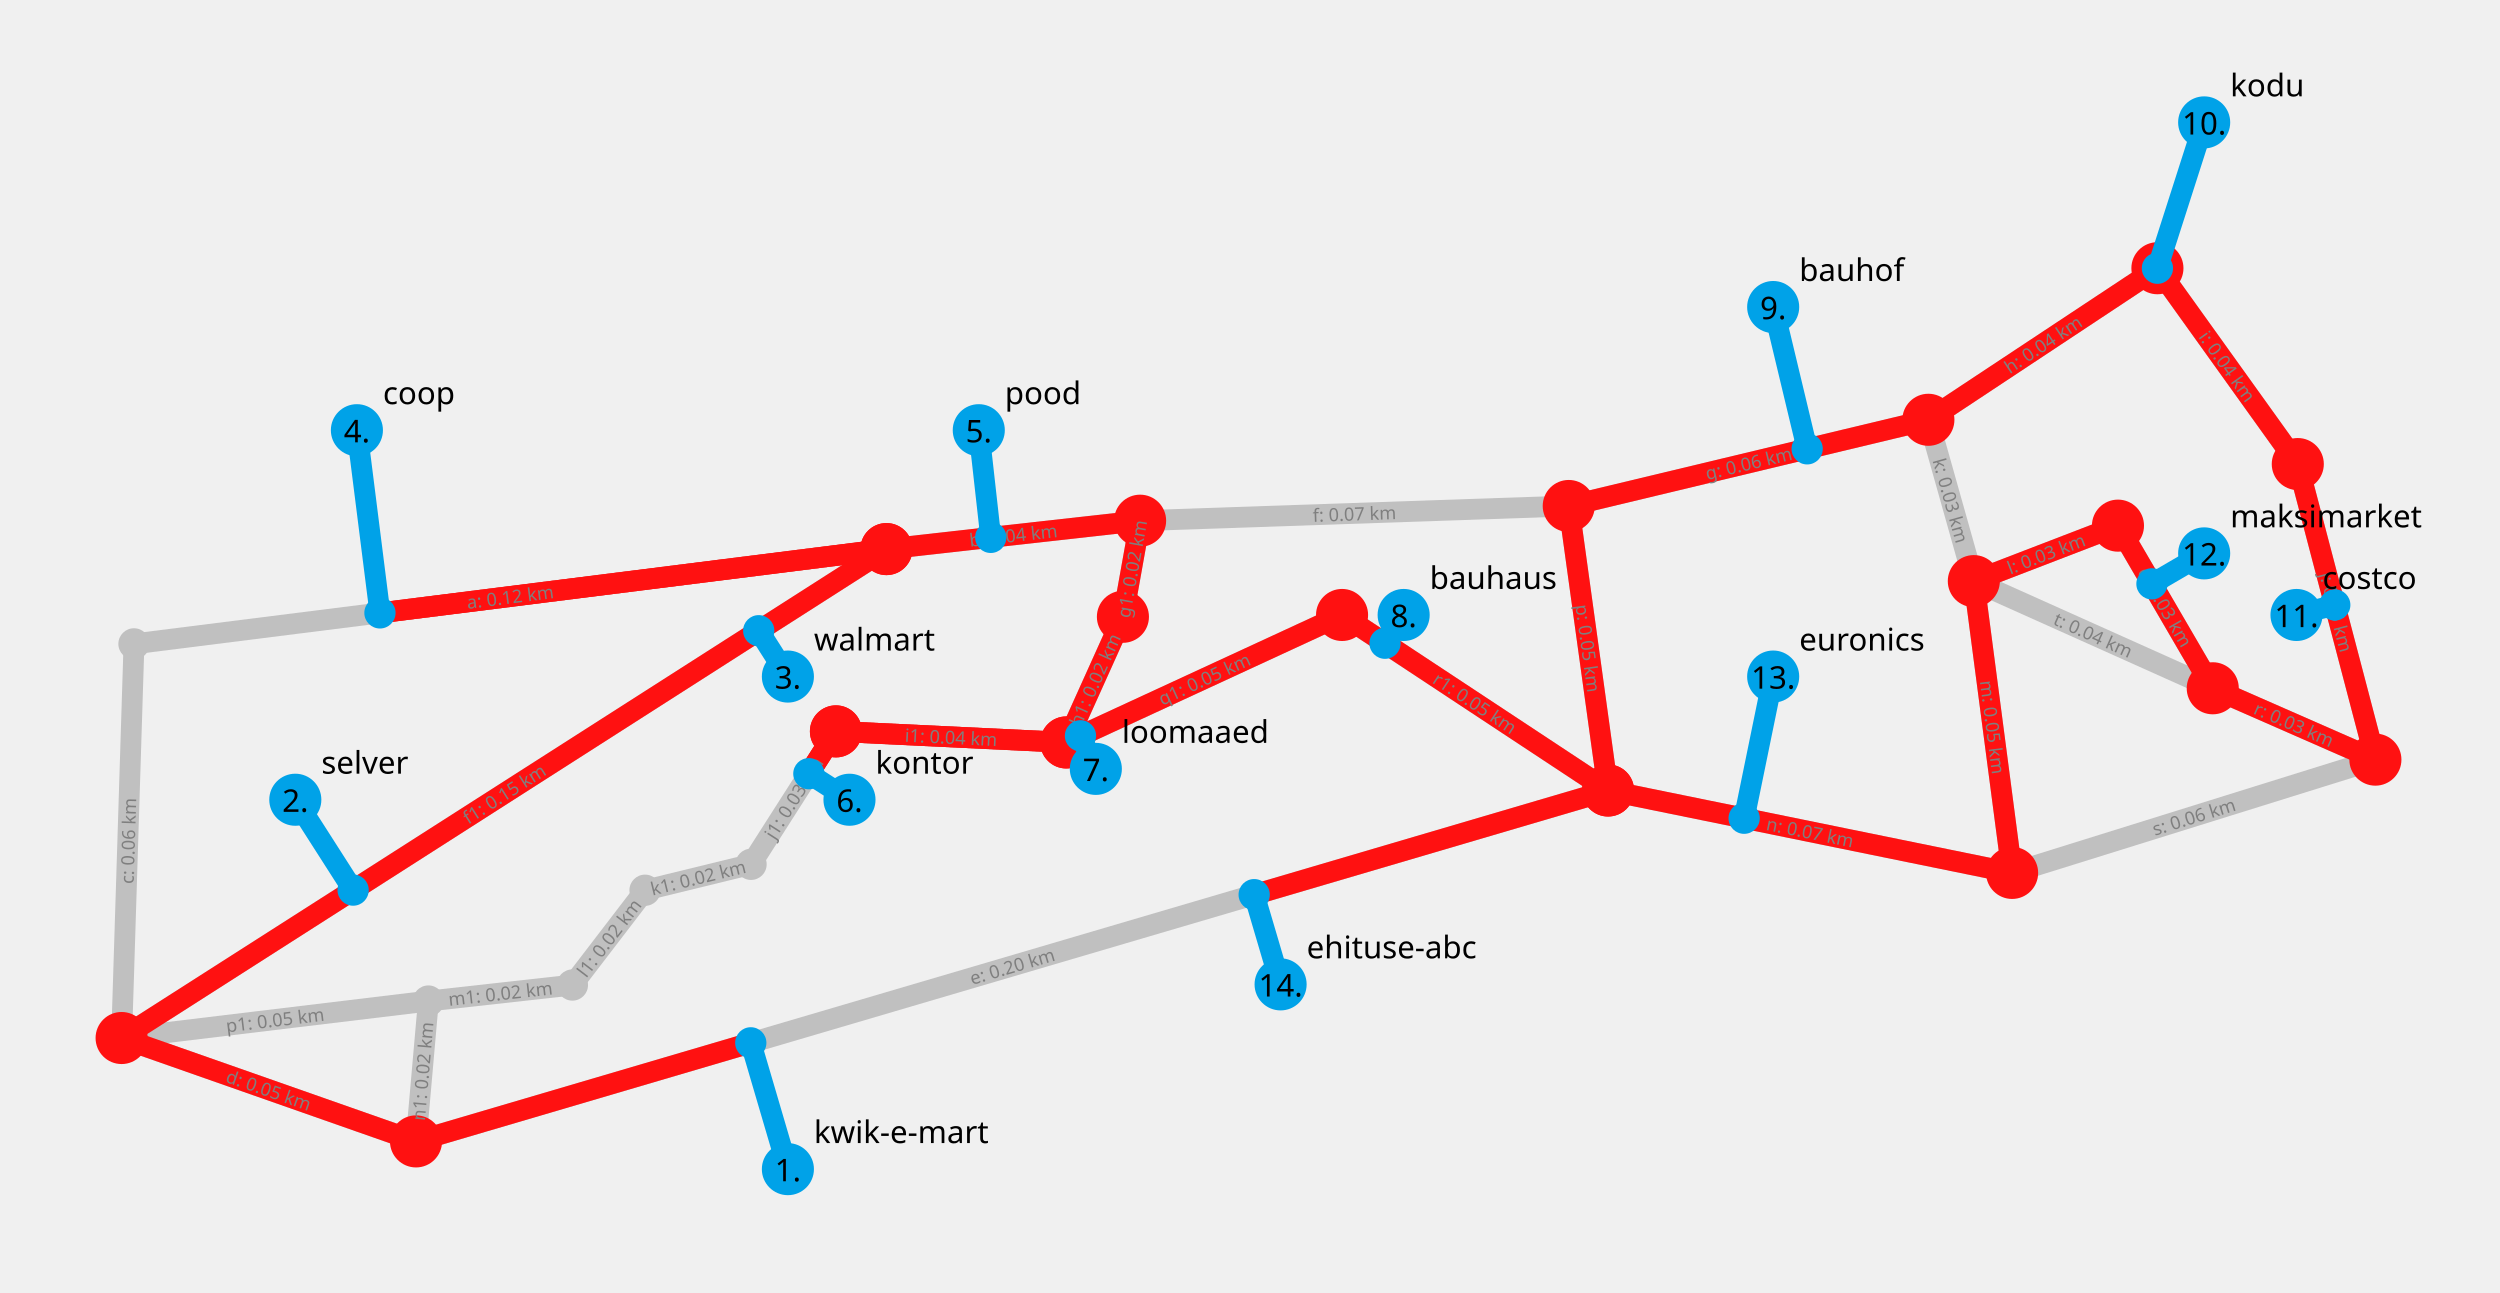
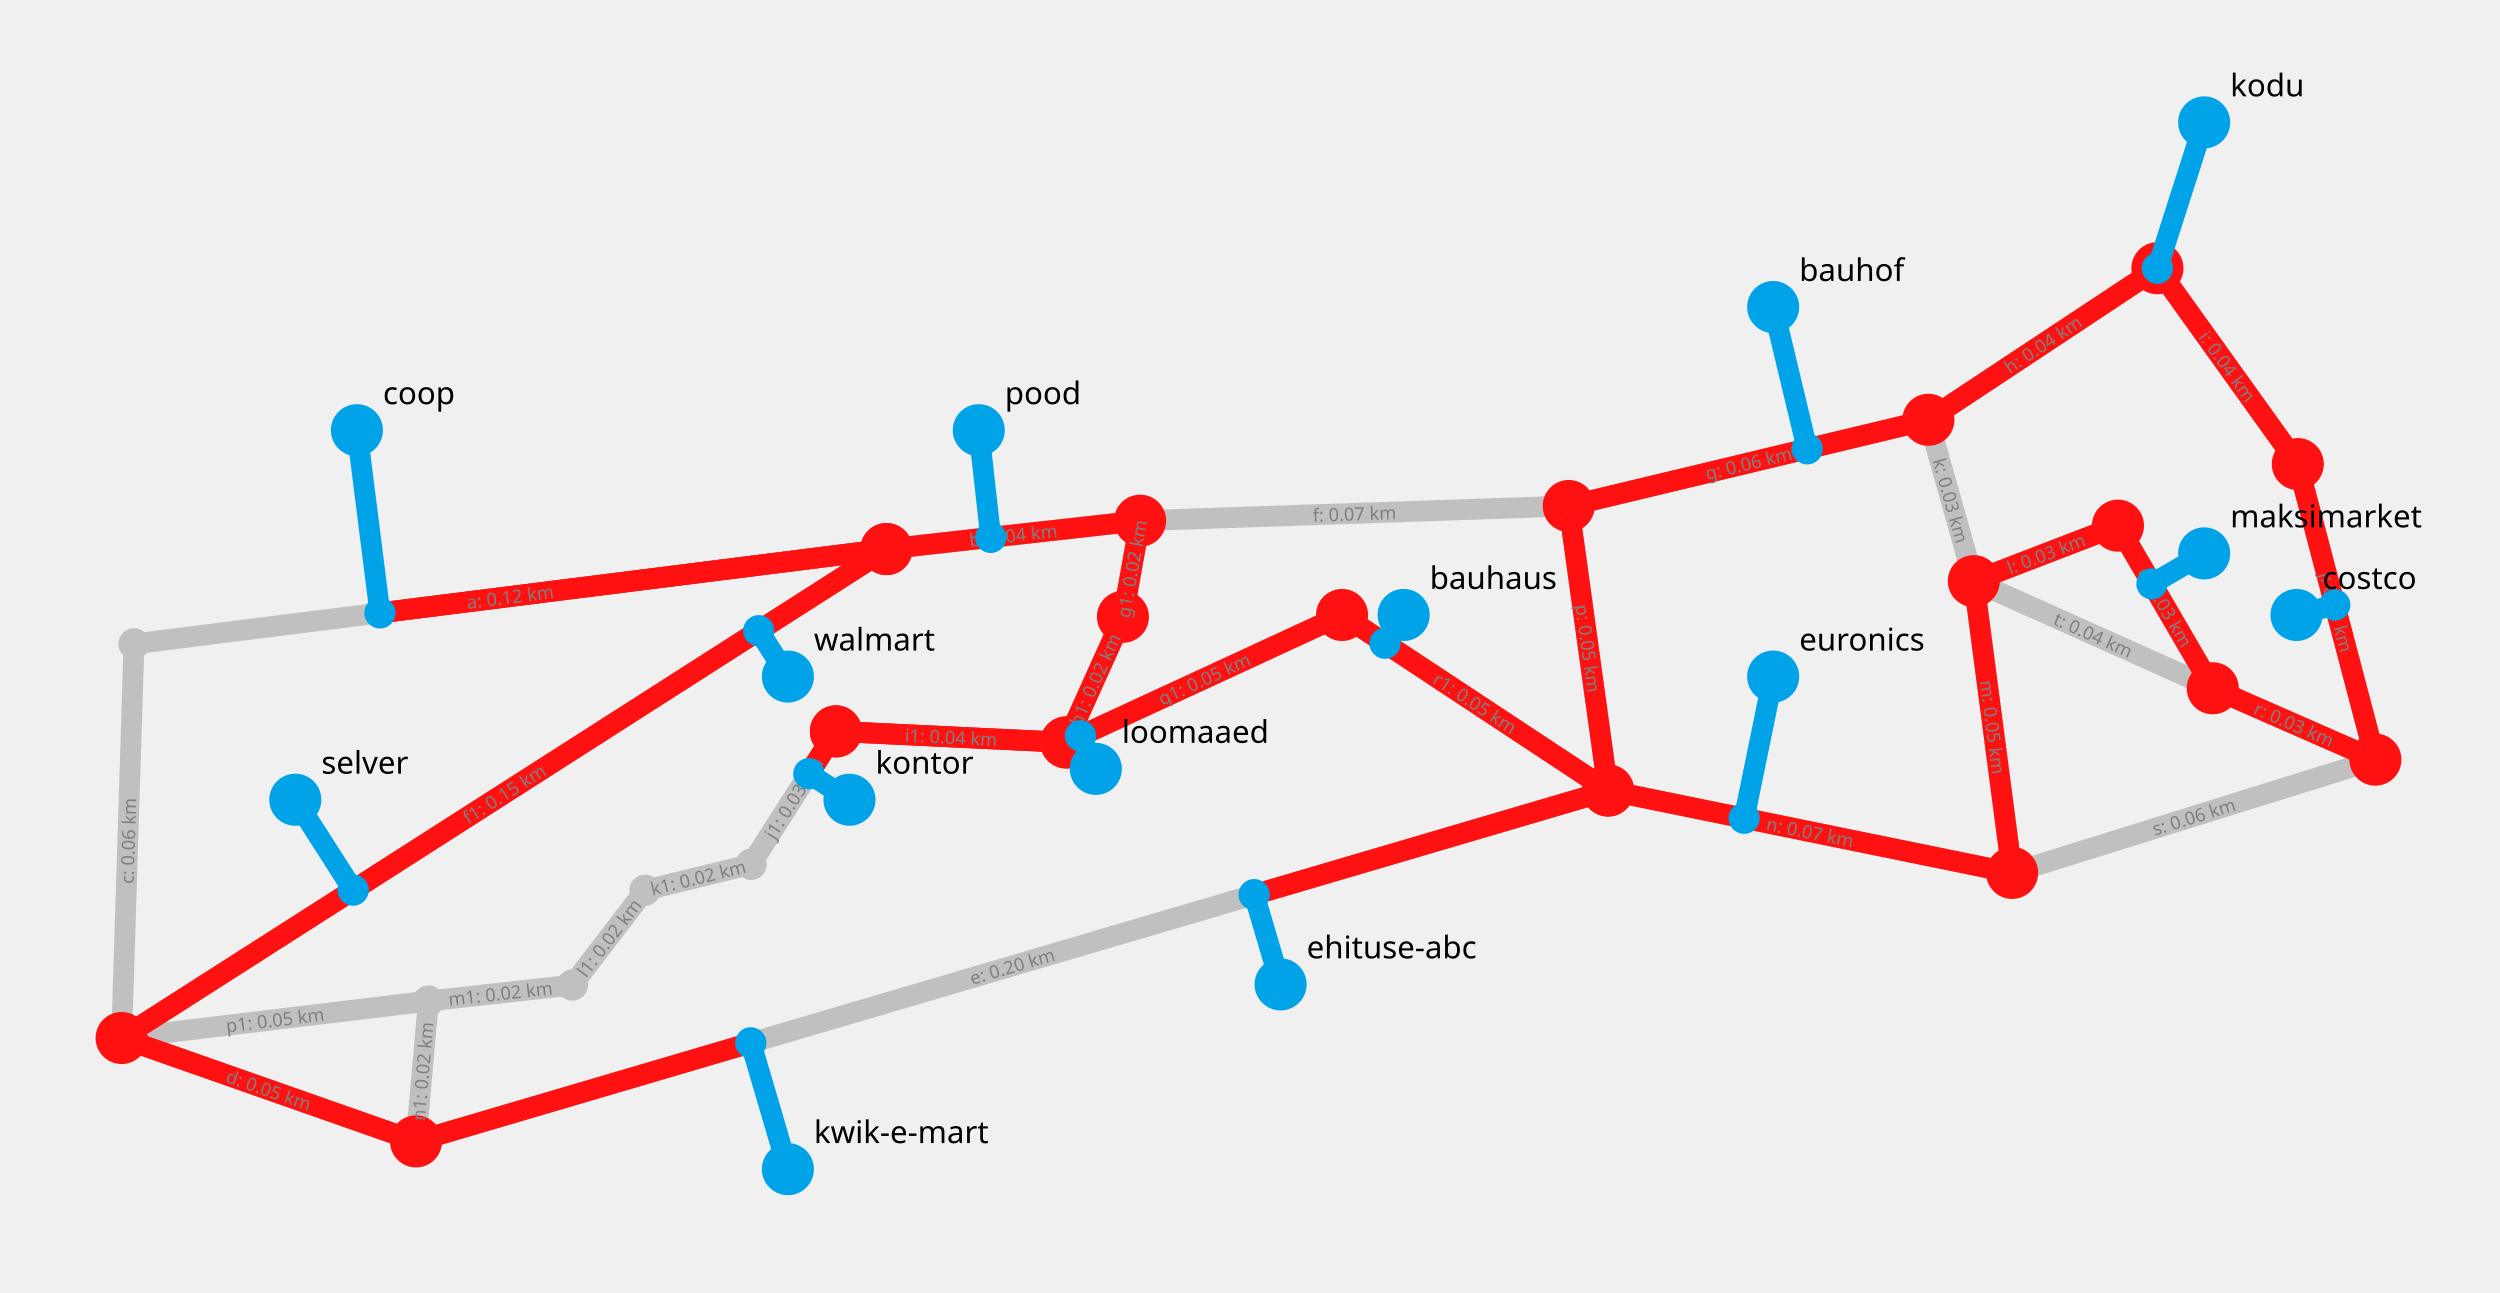
<svg xmlns="http://www.w3.org/2000/svg" version="1.1" width="1920" height="993" viewBox="-747 -425 1920 993" font-family="Hermit">
  <rect x="-747" y="-425" width="100%" height="100%" fill="rgb(240, 240, 240)" />
  <line x1="128.6" y1="-25.1" x2="457.8" y2="-36.4" style="stroke:rgb(192, 192, 192);stroke-width:16" />
  <circle cx="128.6" cy="-25.1" r="12" fill="rgb(192, 192, 192)" />
  <circle cx="457.8" cy="-36.4" r="12" fill="rgb(192, 192, 192)" />
  <line x1="457.8" y1="-36.4" x2="734.0" y2="-102.6" style="stroke:rgb(192, 192, 192);stroke-width:16" />
  <circle cx="734.0" cy="-102.6" r="12" fill="rgb(192, 192, 192)" />
  <line x1="734.0" y1="-102.6" x2="909.9" y2="-219.0" style="stroke:rgb(192, 192, 192);stroke-width:16" />
  <circle cx="909.9" cy="-219.0" r="12" fill="rgb(192, 192, 192)" />
  <line x1="909.9" y1="-219.0" x2="1017.7" y2="-68.6" style="stroke:rgb(192, 192, 192);stroke-width:16" />
  <circle cx="1017.7" cy="-68.6" r="12" fill="rgb(192, 192, 192)" />
  <line x1="1017.7" y1="-68.6" x2="1077.3" y2="158.4" style="stroke:rgb(192, 192, 192);stroke-width:16" />
  <circle cx="1077.3" cy="158.4" r="12" fill="rgb(192, 192, 192)" />
  <line x1="734.0" y1="-102.6" x2="768.9" y2="21.3" style="stroke:rgb(192, 192, 192);stroke-width:16" />
  <circle cx="768.9" cy="21.3" r="12" fill="rgb(192, 192, 192)" />
  <line x1="768.9" y1="21.3" x2="879.6" y2="-21.3" style="stroke:rgb(192, 192, 192);stroke-width:16" />
  <circle cx="879.6" cy="-21.3" r="12" fill="rgb(192, 192, 192)" />
  <line x1="768.9" y1="21.3" x2="798.3" y2="245.4" style="stroke:rgb(192, 192, 192);stroke-width:16" />
  <circle cx="798.3" cy="245.4" r="12" fill="rgb(192, 192, 192)" />
  <line x1="798.3" y1="245.4" x2="488.0" y2="182.1" style="stroke:rgb(192, 192, 192);stroke-width:16" />
  <circle cx="488.0" cy="182.1" r="12" fill="rgb(192, 192, 192)" />
  <line x1="488.0" y1="182.1" x2="457.8" y2="-36.4" style="stroke:rgb(192, 192, 192);stroke-width:16" />
  <circle cx="457.8" cy="-36.4" r="12" fill="rgb(192, 192, 192)" />
  <line x1="879.6" y1="-21.3" x2="952.4" y2="103.6" style="stroke:rgb(192, 192, 192);stroke-width:16" />
  <circle cx="952.4" cy="103.6" r="12" fill="rgb(192, 192, 192)" />
  <line x1="952.4" y1="103.6" x2="1077.3" y2="158.4" style="stroke:rgb(192, 192, 192);stroke-width:16" />
  <circle cx="1077.3" cy="158.4" r="12" fill="rgb(192, 192, 192)" />
  <line x1="1077.3" y1="158.4" x2="798.3" y2="245.4" style="stroke:rgb(192, 192, 192);stroke-width:16" />
  <circle cx="798.3" cy="245.4" r="12" fill="rgb(192, 192, 192)" />
  <line x1="952.4" y1="103.6" x2="768.9" y2="21.3" style="stroke:rgb(192, 192, 192);stroke-width:16" />
  <circle cx="768.9" cy="21.3" r="12" fill="rgb(192, 192, 192)" />
  <line x1="-644.1" y1="69.5" x2="-66.2" y2="-3.3" style="stroke:rgb(192, 192, 192);stroke-width:16" />
  <circle cx="-66.2" cy="-3.3" r="12" fill="rgb(192, 192, 192)" />
  <line x1="-66.2" y1="-3.3" x2="128.6" y2="-25.1" style="stroke:rgb(192, 192, 192);stroke-width:16" />
  <circle cx="128.6" cy="-25.1" r="12" fill="rgb(192, 192, 192)" />
  <line x1="-653.6" y1="372.2" x2="-644.1" y2="69.5" style="stroke:rgb(192, 192, 192);stroke-width:16" />
  <circle cx="-644.1" cy="69.5" r="12" fill="rgb(192, 192, 192)" />
  <line x1="-653.6" y1="372.2" x2="-427.5" y2="451.6" style="stroke:rgb(192, 192, 192);stroke-width:16" />
  <circle cx="-427.5" cy="451.6" r="12" fill="rgb(192, 192, 192)" />
  <line x1="-427.5" y1="451.6" x2="488.0" y2="182.1" style="stroke:rgb(192, 192, 192);stroke-width:16" />
  <circle cx="488.0" cy="182.1" r="12" fill="rgb(192, 192, 192)" />
  <line x1="-66.2" y1="-3.3" x2="-653.6" y2="372.2" style="stroke:rgb(192, 192, 192);stroke-width:16" />
  <circle cx="-653.6" cy="372.2" r="12" fill="rgb(192, 192, 192)" />
  <line x1="128.6" y1="-25.1" x2="115.4" y2="48.7" style="stroke:rgb(192, 192, 192);stroke-width:16" />
  <circle cx="115.4" cy="48.7" r="12" fill="rgb(192, 192, 192)" />
  <line x1="71.9" y1="145.2" x2="115.4" y2="48.7" style="stroke:rgb(192, 192, 192);stroke-width:16" />
  <circle cx="115.4" cy="48.7" r="12" fill="rgb(192, 192, 192)" />
  <line x1="-105.0" y1="136.7" x2="71.9" y2="145.2" style="stroke:rgb(192, 192, 192);stroke-width:16" />
  <circle cx="71.9" cy="145.2" r="12" fill="rgb(192, 192, 192)" />
  <line x1="-105.0" y1="136.7" x2="-170.2" y2="238.8" style="stroke:rgb(192, 192, 192);stroke-width:16" />
  <circle cx="-170.2" cy="238.8" r="12" fill="rgb(192, 192, 192)" />
  <line x1="-170.2" y1="238.8" x2="-251.6" y2="258.7" style="stroke:rgb(192, 192, 192);stroke-width:16" />
  <circle cx="-251.6" cy="258.7" r="12" fill="rgb(192, 192, 192)" />
  <line x1="-251.6" y1="258.7" x2="-307.4" y2="331.5" style="stroke:rgb(192, 192, 192);stroke-width:16" />
  <circle cx="-307.4" cy="331.5" r="12" fill="rgb(192, 192, 192)" />
  <line x1="-307.4" y1="331.5" x2="-418.0" y2="343.8" style="stroke:rgb(192, 192, 192);stroke-width:16" />
  <circle cx="-418.0" cy="343.8" r="12" fill="rgb(192, 192, 192)" />
  <line x1="-418.0" y1="343.8" x2="-427.5" y2="451.6" style="stroke:rgb(192, 192, 192);stroke-width:16" />
  <circle cx="-427.5" cy="451.6" r="12" fill="rgb(192, 192, 192)" />
  <line x1="-418.0" y1="343.8" x2="-653.6" y2="372.2" style="stroke:rgb(192, 192, 192);stroke-width:16" />
  <circle cx="-653.6" cy="372.2" r="12" fill="rgb(192, 192, 192)" />
  <line x1="71.9" y1="145.2" x2="283.7" y2="47.3" style="stroke:rgb(192, 192, 192);stroke-width:16" />
  <circle cx="283.7" cy="47.3" r="12" fill="rgb(192, 192, 192)" />
  <line x1="283.7" y1="47.3" x2="488.0" y2="182.1" style="stroke:rgb(192, 192, 192);stroke-width:16" />
  <circle cx="488.0" cy="182.1" r="12" fill="rgb(192, 192, 192)" />
  <line x1="-170.4" y1="375.9" x2="-427.5" y2="451.6" style="stroke:rgb(255, 17, 17);stroke-width:16" />
  <circle cx="-427.5" cy="451.6" r="20" fill="rgb(255, 17, 17)" />
  <line x1="-427.5" y1="451.6" x2="-653.6" y2="372.2" style="stroke:rgb(255, 17, 17);stroke-width:16" />
  <circle cx="-653.6" cy="372.2" r="20" fill="rgb(255, 17, 17)" />
  <line x1="-653.6" y1="372.2" x2="-475.8" y2="258.6" style="stroke:rgb(255, 17, 17);stroke-width:16" />
  <line x1="-475.8" y1="258.6" x2="-164.3" y2="59.4" style="stroke:rgb(255, 17, 17);stroke-width:16" />
  <line x1="-164.3" y1="59.4" x2="-66.2" y2="-3.3" style="stroke:rgb(255, 17, 17);stroke-width:16" />
  <circle cx="-66.2" cy="-3.3" r="20" fill="rgb(255, 17, 17)" />
  <line x1="-66.2" y1="-3.3" x2="-455.2" y2="45.7" style="stroke:rgb(255, 17, 17);stroke-width:16" />
  <line x1="-455.2" y1="45.7" x2="-66.2" y2="-3.3" style="stroke:rgb(255, 17, 17);stroke-width:16" />
  <circle cx="-66.2" cy="-3.3" r="20" fill="rgb(255, 17, 17)" />
  <line x1="-66.2" y1="-3.3" x2="13.9" y2="-12.3" style="stroke:rgb(255, 17, 17);stroke-width:16" />
  <line x1="13.9" y1="-12.3" x2="128.6" y2="-25.1" style="stroke:rgb(255, 17, 17);stroke-width:16" />
  <circle cx="128.6" cy="-25.1" r="20" fill="rgb(255, 17, 17)" />
  <line x1="128.6" y1="-25.1" x2="115.4" y2="48.7" style="stroke:rgb(255, 17, 17);stroke-width:16" />
  <circle cx="115.4" cy="48.7" r="20" fill="rgb(255, 17, 17)" />
  <line x1="115.4" y1="48.7" x2="71.9" y2="145.2" style="stroke:rgb(255, 17, 17);stroke-width:16" />
  <circle cx="71.9" cy="145.2" r="20" fill="rgb(255, 17, 17)" />
  <line x1="71.9" y1="145.2" x2="-105.0" y2="136.7" style="stroke:rgb(255, 17, 17);stroke-width:16" />
  <circle cx="-105.0" cy="136.7" r="20" fill="rgb(255, 17, 17)" />
  <line x1="-105.0" y1="136.7" x2="-125.8" y2="169.2" style="stroke:rgb(255, 17, 17);stroke-width:16" />
  <line x1="-125.8" y1="169.2" x2="-105.0" y2="136.7" style="stroke:rgb(255, 17, 17);stroke-width:16" />
  <circle cx="-105.0" cy="136.7" r="20" fill="rgb(255, 17, 17)" />
  <line x1="-105.0" y1="136.7" x2="71.9" y2="145.2" style="stroke:rgb(255, 17, 17);stroke-width:16" />
  <circle cx="71.9" cy="145.2" r="20" fill="rgb(255, 17, 17)" />
  <line x1="71.9" y1="145.2" x2="82.8" y2="140.1" style="stroke:rgb(255, 17, 17);stroke-width:16" />
  <line x1="82.8" y1="140.1" x2="283.7" y2="47.3" style="stroke:rgb(255, 17, 17);stroke-width:16" />
  <circle cx="283.7" cy="47.3" r="20" fill="rgb(255, 17, 17)" />
  <line x1="283.7" y1="47.3" x2="316.7" y2="69.0" style="stroke:rgb(255, 17, 17);stroke-width:16" />
  <line x1="316.7" y1="69.0" x2="488.0" y2="182.1" style="stroke:rgb(255, 17, 17);stroke-width:16" />
  <circle cx="488.0" cy="182.1" r="20" fill="rgb(255, 17, 17)" />
  <line x1="488.0" y1="182.1" x2="457.8" y2="-36.4" style="stroke:rgb(255, 17, 17);stroke-width:16" />
  <circle cx="457.8" cy="-36.4" r="20" fill="rgb(255, 17, 17)" />
  <line x1="457.8" y1="-36.4" x2="640.9" y2="-80.3" style="stroke:rgb(255, 17, 17);stroke-width:16" />
  <line x1="640.9" y1="-80.3" x2="734.0" y2="-102.6" style="stroke:rgb(255, 17, 17);stroke-width:16" />
  <circle cx="734.0" cy="-102.6" r="20" fill="rgb(255, 17, 17)" />
  <line x1="734.0" y1="-102.6" x2="909.9" y2="-219.0" style="stroke:rgb(255, 17, 17);stroke-width:16" />
  <line x1="909.9" y1="-219.0" x2="909.9" y2="-219.0" style="stroke:rgb(255, 17, 17);stroke-width:16" />
  <circle cx="909.9" cy="-219.0" r="20" fill="rgb(255, 17, 17)" />
  <line x1="909.9" y1="-219.0" x2="1017.7" y2="-68.6" style="stroke:rgb(255, 17, 17);stroke-width:16" />
  <circle cx="1017.7" cy="-68.6" r="20" fill="rgb(255, 17, 17)" />
  <line x1="1017.7" y1="-68.6" x2="1046.1" y2="39.6" style="stroke:rgb(255, 17, 17);stroke-width:16" />
  <line x1="1046.1" y1="39.6" x2="1077.3" y2="158.4" style="stroke:rgb(255, 17, 17);stroke-width:16" />
  <circle cx="1077.3" cy="158.4" r="20" fill="rgb(255, 17, 17)" />
  <line x1="1077.3" y1="158.4" x2="952.4" y2="103.6" style="stroke:rgb(255, 17, 17);stroke-width:16" />
  <circle cx="952.4" cy="103.6" r="20" fill="rgb(255, 17, 17)" />
  <line x1="952.4" y1="103.6" x2="905.7" y2="23.4" style="stroke:rgb(255, 17, 17);stroke-width:16" />
  <line x1="905.7" y1="23.4" x2="879.6" y2="-21.3" style="stroke:rgb(255, 17, 17);stroke-width:16" />
  <circle cx="879.6" cy="-21.3" r="20" fill="rgb(255, 17, 17)" />
  <line x1="879.6" y1="-21.3" x2="768.9" y2="21.3" style="stroke:rgb(255, 17, 17);stroke-width:16" />
  <circle cx="768.9" cy="21.3" r="20" fill="rgb(255, 17, 17)" />
  <line x1="768.9" y1="21.3" x2="798.3" y2="245.4" style="stroke:rgb(255, 17, 17);stroke-width:16" />
  <circle cx="798.3" cy="245.4" r="20" fill="rgb(255, 17, 17)" />
  <line x1="798.3" y1="245.4" x2="592.5" y2="203.4" style="stroke:rgb(255, 17, 17);stroke-width:16" />
  <line x1="592.5" y1="203.4" x2="488.0" y2="182.1" style="stroke:rgb(255, 17, 17);stroke-width:16" />
  <circle cx="488.0" cy="182.1" r="20" fill="rgb(255, 17, 17)" />
  <line x1="488.0" y1="182.1" x2="216.2" y2="262.1" style="stroke:rgb(255, 17, 17);stroke-width:16" />
  <text font-size="14" dominant-baseline="central" text-anchor="middle" fill="rgb(127, 127, 127)" transform="translate(293.2, -30.7) rotate(-1.97493)">f: 0.07 km</text>
  <text font-size="14" dominant-baseline="central" text-anchor="middle" fill="rgb(127, 127, 127)" transform="translate(595.9, -69.5) rotate(-13.4809)">g: 0.06 km</text>
  <text font-size="14" dominant-baseline="central" text-anchor="middle" fill="rgb(127, 127, 127)" transform="translate(821.9, -160.8) rotate(-33.4763)">h: 0.04 km</text>
  <text font-size="14" dominant-baseline="central" text-anchor="middle" fill="rgb(127, 127, 127)" transform="translate(963.8, -143.8) rotate(54.3602)">i: 0.04 km</text>
  <text font-size="14" dominant-baseline="central" text-anchor="middle" fill="rgb(127, 127, 127)" transform="translate(1047.5, 44.9) rotate(75.2917)">j: 0.05 km</text>
  <text font-size="14" dominant-baseline="central" text-anchor="middle" fill="rgb(127, 127, 127)" transform="translate(751.4, -40.7) rotate(74.228)">k: 0.03 km</text>
  <text font-size="14" dominant-baseline="central" text-anchor="middle" fill="rgb(127, 127, 127)" transform="translate(824.3, -0.0) rotate(-21.0375)">l: 0.03 km</text>
  <text font-size="14" dominant-baseline="central" text-anchor="middle" fill="rgb(127, 127, 127)" transform="translate(783.6, 133.4) rotate(82.5479)">m: 0.05 km</text>
  <text font-size="14" dominant-baseline="central" text-anchor="middle" fill="rgb(127, 127, 127)" transform="translate(643.2, 213.8) rotate(11.5449)">n: 0.07 km</text>
  <text font-size="14" dominant-baseline="central" text-anchor="middle" fill="rgb(127, 127, 127)" transform="translate(472.9, 72.8) rotate(82.1131)">p: 0.05 km</text>
  <text font-size="14" dominant-baseline="central" text-anchor="middle" fill="rgb(127, 127, 127)" transform="translate(916.0, 41.1) rotate(59.7436)">q: 0.03 km</text>
  <text font-size="14" dominant-baseline="central" text-anchor="middle" fill="rgb(127, 127, 127)" transform="translate(1014.9, 131.0) rotate(23.7204)">r: 0.03 km</text>
  <text font-size="14" dominant-baseline="central" text-anchor="middle" fill="rgb(127, 127, 127)" transform="translate(937.8, 201.9) rotate(-17.3208)">s: 0.06 km</text>
  <text font-size="14" dominant-baseline="central" text-anchor="middle" fill="rgb(127, 127, 127)" transform="translate(860.7, 62.4) rotate(24.154)">t: 0.04 km</text>
  <text font-size="14" dominant-baseline="central" text-anchor="middle" fill="rgb(127, 127, 127)" transform="translate(-355.2, 33.1) rotate(-7.18272)">a: 0.12 km</text>
  <text font-size="14" dominant-baseline="central" text-anchor="middle" fill="rgb(127, 127, 127)" transform="translate(31.2, -14.2) rotate(-6.37072)">b: 0.04 km</text>
  <text font-size="14" dominant-baseline="central" text-anchor="middle" fill="rgb(127, 127, 127)" transform="translate(-648.8, 220.8) rotate(-88.2101)">c: 0.06 km</text>
  <text font-size="14" dominant-baseline="central" text-anchor="middle" fill="rgb(127, 127, 127)" transform="translate(-540.5, 411.9) rotate(19.3648)">d: 0.05 km</text>
  <text font-size="14" dominant-baseline="central" text-anchor="middle" fill="rgb(127, 127, 127)" transform="translate(30.3, 316.8) rotate(-16.4056)">e: 0.20 km</text>
  <text font-size="14" dominant-baseline="central" text-anchor="middle" fill="rgb(127, 127, 127)" transform="translate(-359.9, 184.4) rotate(-32.5904)">f1: 0.15 km</text>
  <text font-size="14" dominant-baseline="central" text-anchor="middle" fill="rgb(127, 127, 127)" transform="translate(122.0, 11.8) rotate(-79.8245)">g1: 0.02 km</text>
  <text font-size="14" dominant-baseline="central" text-anchor="middle" fill="rgb(127, 127, 127)" transform="translate(93.6, 96.9) rotate(-65.7256)">h1: 0.02 km</text>
  <text font-size="14" dominant-baseline="central" text-anchor="middle" fill="rgb(127, 127, 127)" transform="translate(-16.6, 140.9) rotate(2.75543)">i1: 0.04 km</text>
  <text font-size="14" dominant-baseline="central" text-anchor="middle" fill="rgb(127, 127, 127)" transform="translate(-137.6, 187.7) rotate(-57.4259)">j1: 0.03 km</text>
  <text font-size="14" dominant-baseline="central" text-anchor="middle" fill="rgb(127, 127, 127)" transform="translate(-210.9, 248.7) rotate(-13.7223)">k1: 0.02 km</text>
  <text font-size="14" dominant-baseline="central" text-anchor="middle" fill="rgb(127, 127, 127)" transform="translate(-279.5, 295.1) rotate(-52.5394)">l1: 0.02 km</text>
  <text font-size="14" dominant-baseline="central" text-anchor="middle" fill="rgb(127, 127, 127)" transform="translate(-362.7, 337.7) rotate(-6.34019)">m1: 0.02 km</text>
  <text font-size="14" dominant-baseline="central" text-anchor="middle" fill="rgb(127, 127, 127)" transform="translate(-422.8, 397.7) rotate(-84.9869)">n1: 0.02 km</text>
  <text font-size="14" dominant-baseline="central" text-anchor="middle" fill="rgb(127, 127, 127)" transform="translate(-535.8, 358.0) rotate(-6.86999)">p1: 0.05 km</text>
  <text font-size="14" dominant-baseline="central" text-anchor="middle" fill="rgb(127, 127, 127)" transform="translate(177.8, 96.2) rotate(-24.7995)">q1: 0.05 km</text>
  <text font-size="14" dominant-baseline="central" text-anchor="middle" fill="rgb(127, 127, 127)" transform="translate(385.9, 114.7) rotate(33.4137)">r1: 0.05 km</text>
  <line x1="-170.4" y1="375.9" x2="-141.9" y2="472.9" style="stroke:rgb(0, 162, 232);stroke-width:16" />
  <circle cx="-170.4" cy="375.9" r="12" fill="rgb(0, 162, 232)" />
-   <circle cx="-141.9" cy="472.9" r="20" fill="rgb(0, 162, 232)" />
-   <text x="-121.9" y="452.9" font-size="24" text-anchor="start" fill="black">kwik-e-mart</text>
  <text x="-141.9" y="472.9" font-size="24" dominant-baseline="central" text-anchor="middle" fill="black">1.</text>
  <line x1="-475.8" y1="258.6" x2="-520.2" y2="189.2" style="stroke:rgb(0, 162, 232);stroke-width:16" />
  <circle cx="-475.8" cy="258.6" r="12" fill="rgb(0, 162, 232)" />
-   <circle cx="-520.2" cy="189.2" r="20" fill="rgb(0, 162, 232)" />
-   <text x="-500.2" y="169.2" font-size="24" text-anchor="start" fill="black">selver</text>
  <text x="-520.2" y="189.2" font-size="24" dominant-baseline="central" text-anchor="middle" fill="black">2.</text>
  <line x1="-164.3" y1="59.4" x2="-141.9" y2="94.6" style="stroke:rgb(0, 162, 232);stroke-width:16" />
  <circle cx="-164.3" cy="59.4" r="12" fill="rgb(0, 162, 232)" />
-   <circle cx="-141.9" cy="94.6" r="20" fill="rgb(0, 162, 232)" />
-   <text x="-121.9" y="74.6" font-size="24" text-anchor="start" fill="black">walmart</text>
  <text x="-141.9" y="94.6" font-size="24" dominant-baseline="central" text-anchor="middle" fill="black">3.</text>
  <line x1="-455.2" y1="45.7" x2="-472.9" y2="-94.6" style="stroke:rgb(0, 162, 232);stroke-width:16" />
  <circle cx="-455.2" cy="45.7" r="12" fill="rgb(0, 162, 232)" />
-   <circle cx="-472.9" cy="-94.6" r="20" fill="rgb(0, 162, 232)" />
-   <text x="-452.9" y="-114.6" font-size="24" text-anchor="start" fill="black">coop</text>
  <text x="-472.9" y="-94.6" font-size="24" dominant-baseline="central" text-anchor="middle" fill="black">4.</text>
  <line x1="13.9" y1="-12.3" x2="4.7" y2="-94.6" style="stroke:rgb(0, 162, 232);stroke-width:16" />
  <circle cx="13.9" cy="-12.3" r="12" fill="rgb(0, 162, 232)" />
-   <circle cx="4.7" cy="-94.6" r="20" fill="rgb(0, 162, 232)" />
-   <text x="24.7" y="-114.6" font-size="24" text-anchor="start" fill="black">pood</text>
  <text x="4.7" y="-94.6" font-size="24" dominant-baseline="central" text-anchor="middle" fill="black">5.</text>
  <line x1="-125.8" y1="169.2" x2="-94.6" y2="189.2" style="stroke:rgb(0, 162, 232);stroke-width:16" />
  <circle cx="-125.8" cy="169.2" r="12" fill="rgb(0, 162, 232)" />
-   <circle cx="-94.6" cy="189.2" r="20" fill="rgb(0, 162, 232)" />
-   <text x="-74.6" y="169.2" font-size="24" text-anchor="start" fill="black">kontor</text>
  <text x="-94.6" y="189.2" font-size="24" dominant-baseline="central" text-anchor="middle" fill="black">6.</text>
  <line x1="82.8" y1="140.1" x2="94.6" y2="165.5" style="stroke:rgb(0, 162, 232);stroke-width:16" />
  <circle cx="82.8" cy="140.1" r="12" fill="rgb(0, 162, 232)" />
-   <circle cx="94.6" cy="165.5" r="20" fill="rgb(0, 162, 232)" />
-   <text x="114.6" y="145.5" font-size="24" text-anchor="start" fill="black">loomaaed</text>
  <text x="94.6" y="165.5" font-size="24" dominant-baseline="central" text-anchor="middle" fill="black">7.</text>
  <line x1="316.7" y1="69.0" x2="331.0" y2="47.3" style="stroke:rgb(0, 162, 232);stroke-width:16" />
  <circle cx="316.7" cy="69.0" r="12" fill="rgb(0, 162, 232)" />
-   <circle cx="331.0" cy="47.3" r="20" fill="rgb(0, 162, 232)" />
-   <text x="351.0" y="27.3" font-size="24" text-anchor="start" fill="black">bauhaus</text>
  <text x="331.0" y="47.3" font-size="24" dominant-baseline="central" text-anchor="middle" fill="black">8.</text>
  <line x1="640.9" y1="-80.3" x2="614.8" y2="-189.2" style="stroke:rgb(0, 162, 232);stroke-width:16" />
  <circle cx="640.9" cy="-80.3" r="12" fill="rgb(0, 162, 232)" />
-   <circle cx="614.8" cy="-189.2" r="20" fill="rgb(0, 162, 232)" />
-   <text x="634.8" y="-209.2" font-size="24" text-anchor="start" fill="black">bauhof</text>
  <text x="614.8" y="-189.2" font-size="24" dominant-baseline="central" text-anchor="middle" fill="black">9.</text>
  <line x1="909.9" y1="-219.0" x2="945.8" y2="-331.0" style="stroke:rgb(0, 162, 232);stroke-width:16" />
  <circle cx="909.9" cy="-219.0" r="12" fill="rgb(0, 162, 232)" />
-   <circle cx="945.8" cy="-331.0" r="20" fill="rgb(0, 162, 232)" />
-   <text x="965.8" y="-351.0" font-size="24" text-anchor="start" fill="black">kodu</text>
  <text x="945.8" y="-331.0" font-size="24" dominant-baseline="central" text-anchor="middle" fill="black">10.</text>
  <line x1="1046.1" y1="39.6" x2="1016.7" y2="47.3" style="stroke:rgb(0, 162, 232);stroke-width:16" />
  <circle cx="1046.1" cy="39.6" r="12" fill="rgb(0, 162, 232)" />
-   <circle cx="1016.7" cy="47.3" r="20" fill="rgb(0, 162, 232)" />
-   <text x="1036.7" y="27.3" font-size="24" text-anchor="start" fill="black">costco</text>
  <text x="1016.7" y="47.3" font-size="24" dominant-baseline="central" text-anchor="middle" fill="black">11.</text>
  <line x1="905.7" y1="23.4" x2="945.8" y2="-0.0" style="stroke:rgb(0, 162, 232);stroke-width:16" />
  <circle cx="905.7" cy="23.4" r="12" fill="rgb(0, 162, 232)" />
-   <circle cx="945.8" cy="-0.0" r="20" fill="rgb(0, 162, 232)" />
-   <text x="965.8" y="-20.0" font-size="24" text-anchor="start" fill="black">maksimarket</text>
  <text x="945.8" y="-0.0" font-size="24" dominant-baseline="central" text-anchor="middle" fill="black">12.</text>
  <line x1="592.5" y1="203.4" x2="614.8" y2="94.6" style="stroke:rgb(0, 162, 232);stroke-width:16" />
  <circle cx="592.5" cy="203.4" r="12" fill="rgb(0, 162, 232)" />
-   <circle cx="614.8" cy="94.6" r="20" fill="rgb(0, 162, 232)" />
-   <text x="634.8" y="74.6" font-size="24" text-anchor="start" fill="black">euronics</text>
  <text x="614.8" y="94.6" font-size="24" dominant-baseline="central" text-anchor="middle" fill="black">13.</text>
  <line x1="216.2" y1="262.1" x2="236.5" y2="331.0" style="stroke:rgb(0, 162, 232);stroke-width:16" />
  <circle cx="216.2" cy="262.1" r="12" fill="rgb(0, 162, 232)" />
+   <text x="236.5" y="331.0" font-size="24" dominant-baseline="central" text-anchor="middle" fill="black">14.</text>
+   <circle cx="-141.9" cy="472.9" r="20" fill="rgb(0, 162, 232)" />
+   <text x="-121.9" y="452.9" font-size="24" text-anchor="start" fill="black">kwik-e-mart</text>
+   <circle cx="-520.2" cy="189.2" r="20" fill="rgb(0, 162, 232)" />
+   <text x="-500.2" y="169.2" font-size="24" text-anchor="start" fill="black">selver</text>
+   <circle cx="-141.9" cy="94.6" r="20" fill="rgb(0, 162, 232)" />
+   <text x="-121.9" y="74.6" font-size="24" text-anchor="start" fill="black">walmart</text>
+   <circle cx="-472.9" cy="-94.6" r="20" fill="rgb(0, 162, 232)" />
+   <text x="-452.9" y="-114.6" font-size="24" text-anchor="start" fill="black">coop</text>
+   <circle cx="4.7" cy="-94.6" r="20" fill="rgb(0, 162, 232)" />
+   <text x="24.7" y="-114.6" font-size="24" text-anchor="start" fill="black">pood</text>
+   <circle cx="-94.6" cy="189.2" r="20" fill="rgb(0, 162, 232)" />
+   <text x="-74.6" y="169.2" font-size="24" text-anchor="start" fill="black">kontor</text>
+   <circle cx="94.6" cy="165.5" r="20" fill="rgb(0, 162, 232)" />
+   <text x="114.6" y="145.5" font-size="24" text-anchor="start" fill="black">loomaaed</text>
+   <circle cx="331.0" cy="47.3" r="20" fill="rgb(0, 162, 232)" />
+   <text x="351.0" y="27.3" font-size="24" text-anchor="start" fill="black">bauhaus</text>
+   <circle cx="614.8" cy="-189.2" r="20" fill="rgb(0, 162, 232)" />
+   <text x="634.8" y="-209.2" font-size="24" text-anchor="start" fill="black">bauhof</text>
+   <circle cx="945.8" cy="-331.0" r="20" fill="rgb(0, 162, 232)" />
+   <text x="965.8" y="-351.0" font-size="24" text-anchor="start" fill="black">kodu</text>
+   <circle cx="1016.7" cy="47.3" r="20" fill="rgb(0, 162, 232)" />
+   <text x="1036.7" y="27.3" font-size="24" text-anchor="start" fill="black">costco</text>
+   <circle cx="945.8" cy="-0.0" r="20" fill="rgb(0, 162, 232)" />
+   <text x="965.8" y="-20.0" font-size="24" text-anchor="start" fill="black">maksimarket</text>
+   <circle cx="614.8" cy="94.6" r="20" fill="rgb(0, 162, 232)" />
+   <text x="634.8" y="74.6" font-size="24" text-anchor="start" fill="black">euronics</text>
  <circle cx="236.5" cy="331.0" r="20" fill="rgb(0, 162, 232)" />
  <text x="256.5" y="311.0" font-size="24" text-anchor="start" fill="black">ehituse-abc</text>
-   <text x="236.5" y="331.0" font-size="24" dominant-baseline="central" text-anchor="middle" fill="black">14.</text>
</svg>
